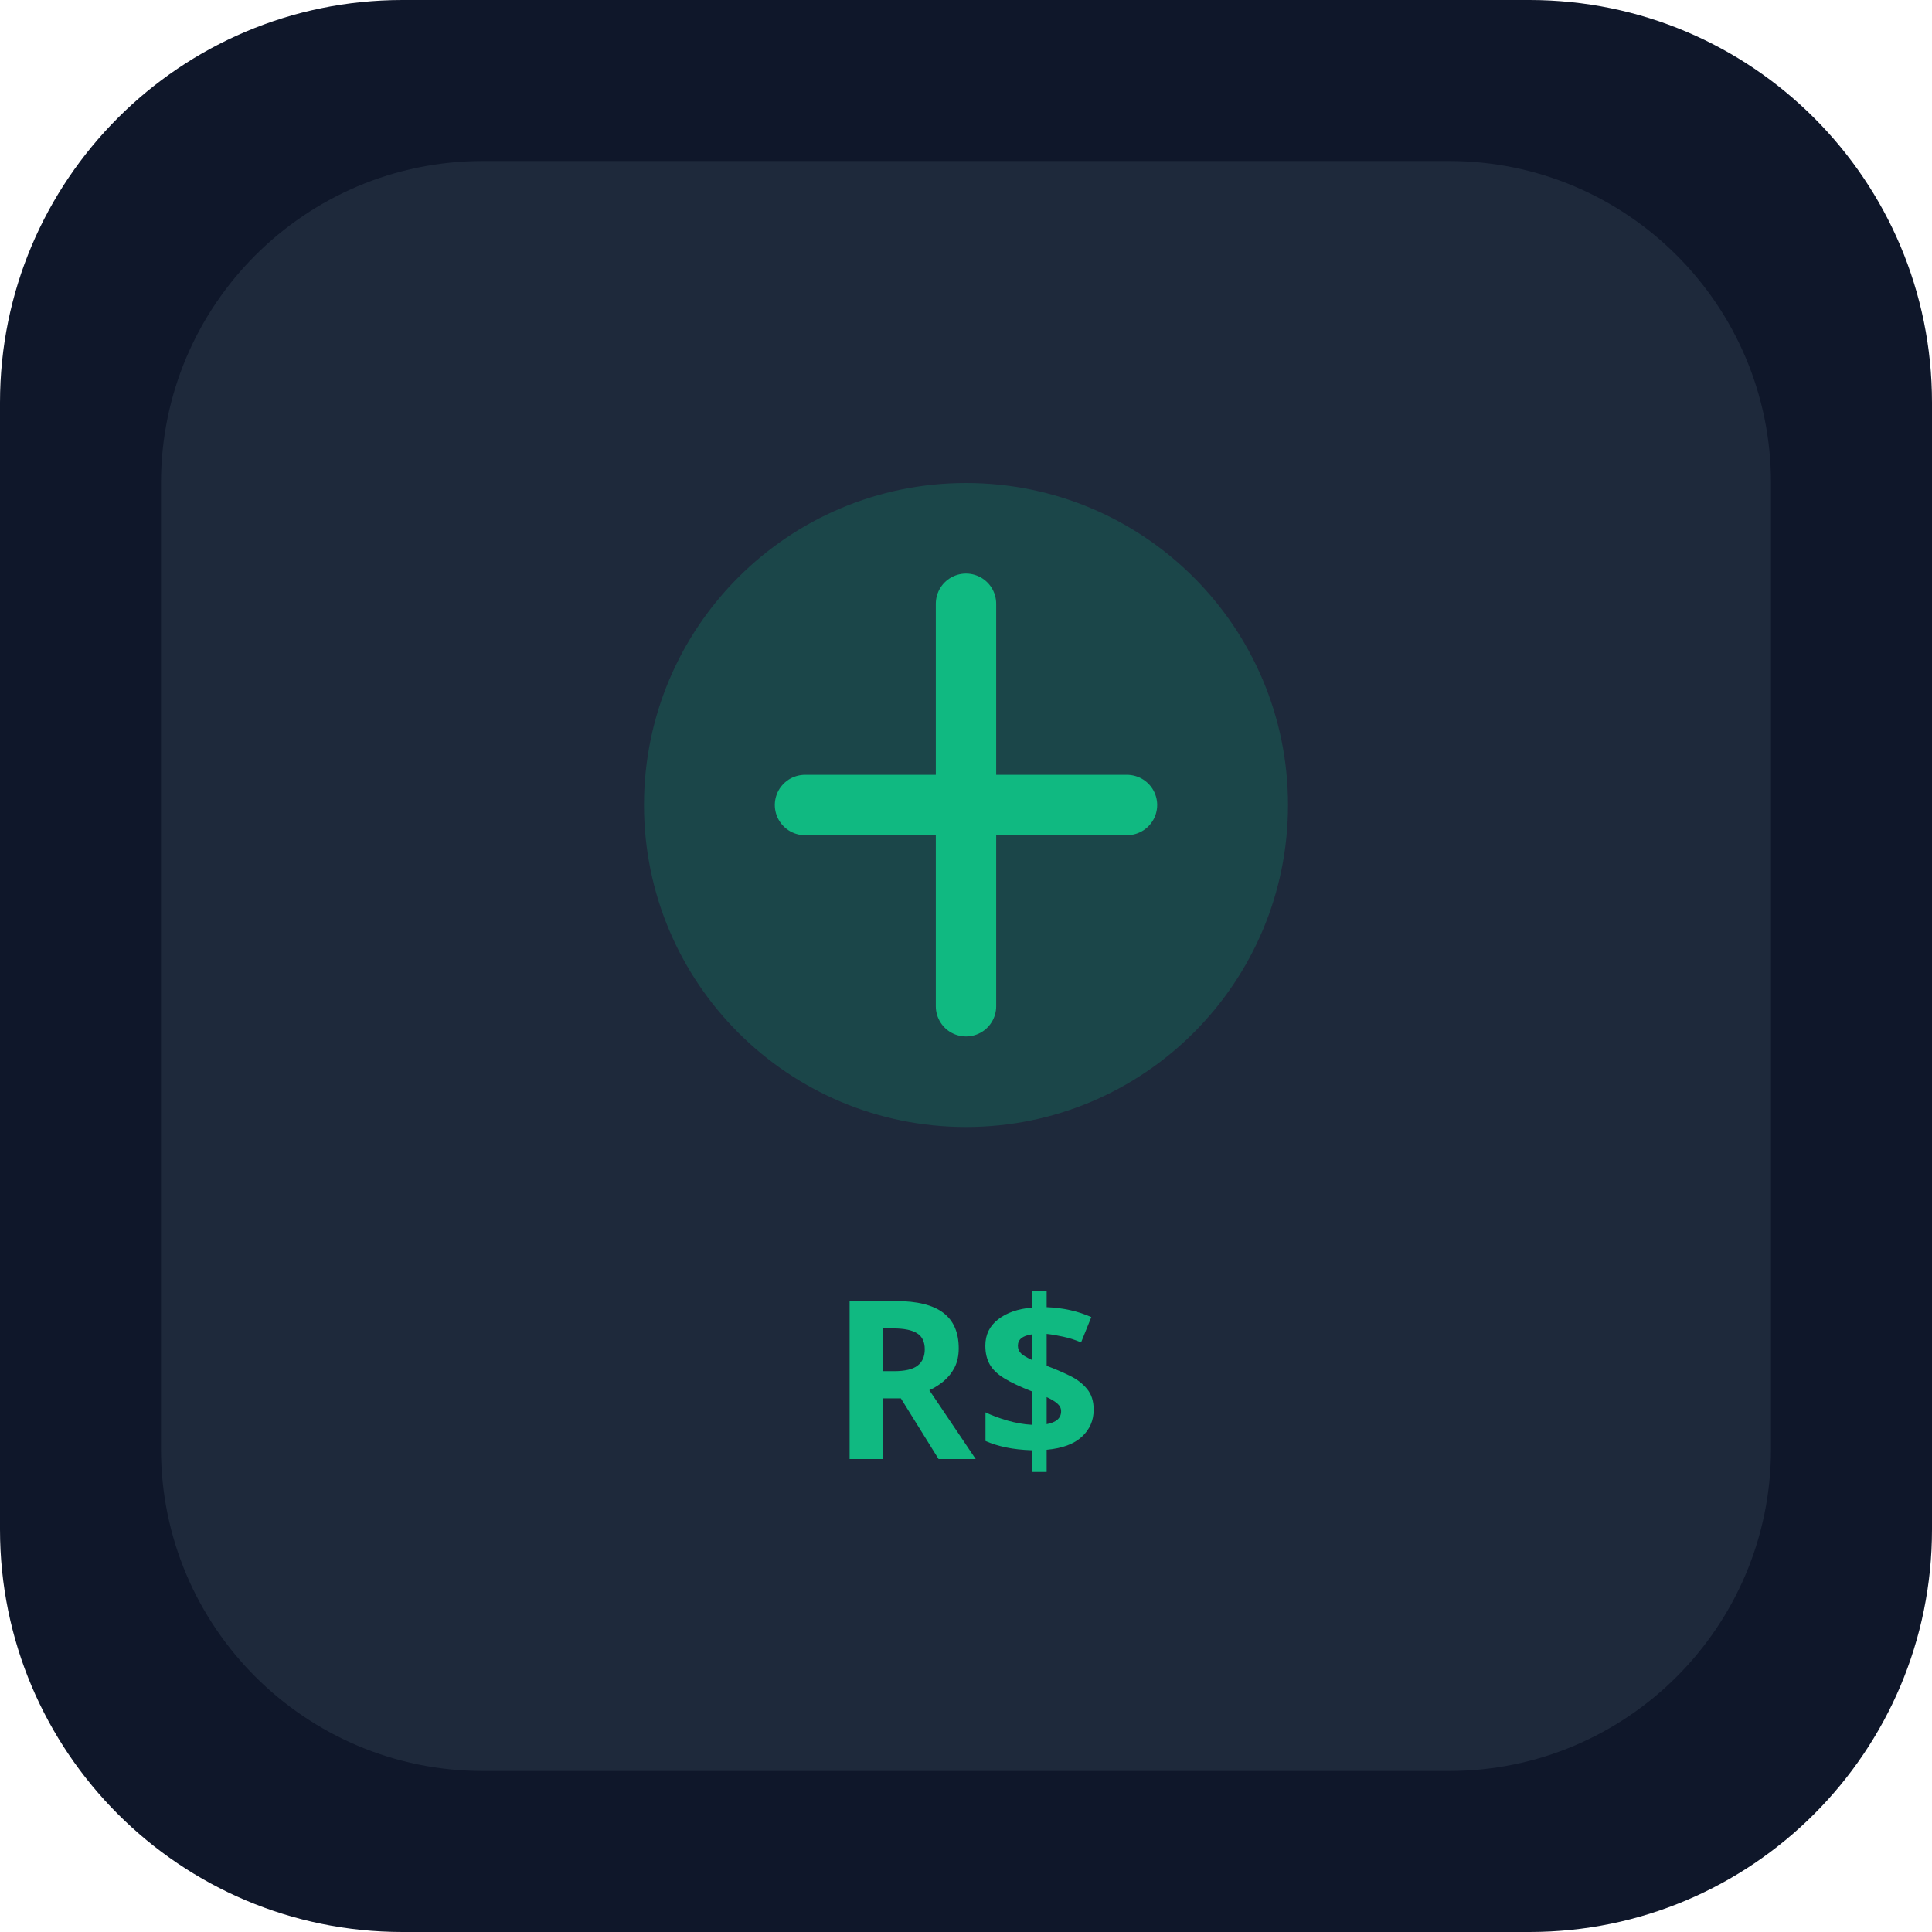
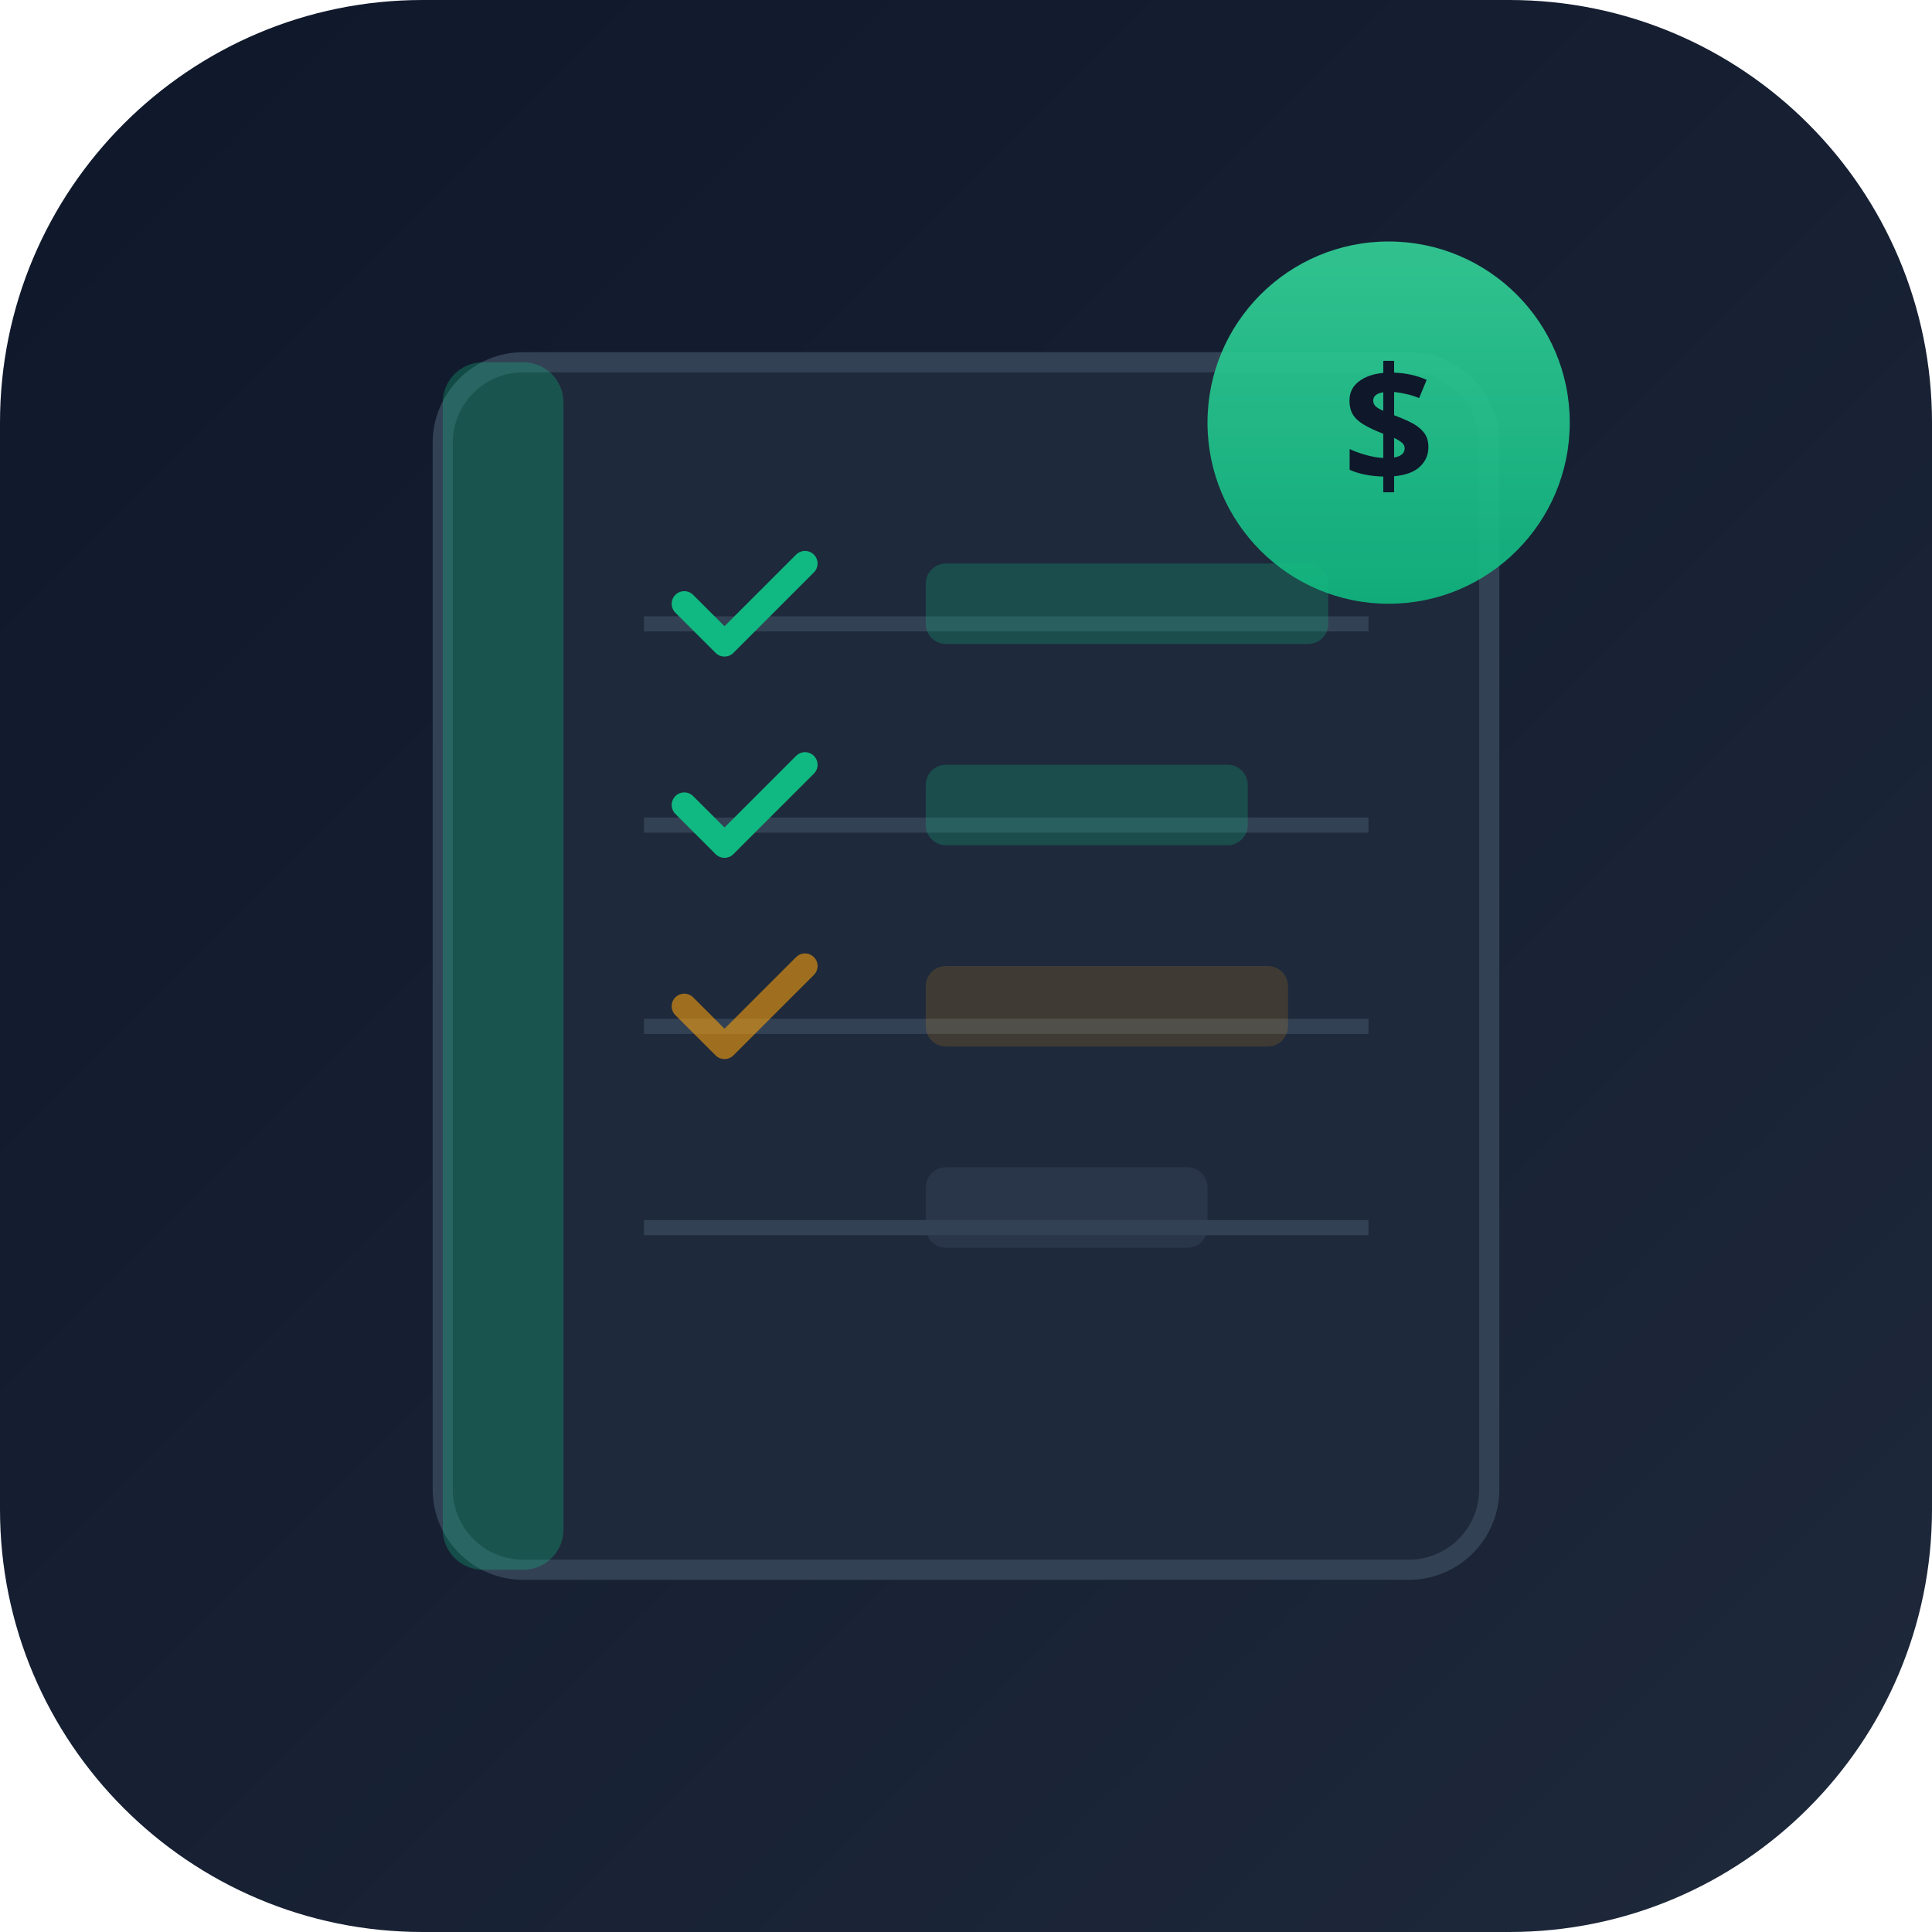
<svg xmlns="http://www.w3.org/2000/svg" width="192" height="192" viewBox="0 0 192 192">
-   <rect width="192" height="192" rx="40" fill="#0f172a" />
-   <rect x="16" y="16" width="160" height="160" rx="32" fill="#1e293b" />
-   <circle cx="96" cy="80" r="32" fill="#10b981" opacity="0.2" />
-   <path d="M96 60 L96 100 M80 80 L112 80" stroke="#10b981" stroke-width="6" stroke-linecap="round" />
-   <text x="96" y="145" text-anchor="middle" fill="#10b981" font-family="system-ui" font-size="22" font-weight="bold">R$</text>
+   <defs>
+     <linearGradient id="bg" x1="0" y1="0" x2="1" y2="1">
+       <stop offset="0%" stop-color="#0f172a" />
+       <stop offset="100%" stop-color="#1e293b" />
+     </linearGradient>
+     <linearGradient id="accent" x1="0" y1="0" x2="0" y2="1">
+       <stop offset="0%" stop-color="#34d399" />
+       <stop offset="100%" stop-color="#10b981" />
+     </linearGradient>
+   </defs>
+   <rect width="192" height="192" rx="42" fill="url(#bg)" />
+   <rect x="44" y="36" width="104" height="120" rx="8" fill="#1e293b" stroke="#334155" stroke-width="2" />
+   <rect x="44" y="36" width="12" height="120" rx="4" fill="#10b981" opacity="0.3" />
+   <line x1="64" y1="62" x2="136" y2="62" stroke="#334155" stroke-width="1.5" />
+   <line x1="64" y1="82" x2="136" y2="82" stroke="#334155" stroke-width="1.5" />
+   <line x1="64" y1="102" x2="136" y2="102" stroke="#334155" stroke-width="1.5" />
+   <line x1="64" y1="122" x2="136" y2="122" stroke="#334155" stroke-width="1.5" />
+   <path d="M68 60 l4 4 l8-8" stroke="#10b981" stroke-width="2.5" stroke-linecap="round" stroke-linejoin="round" fill="none" />
+   <path d="M68 80 l4 4 l8-8" stroke="#10b981" stroke-width="2.5" stroke-linecap="round" stroke-linejoin="round" fill="none" />
+   <path d="M68 100 l4 4 l8-8" stroke="#f59e0b" stroke-width="2.5" stroke-linecap="round" stroke-linejoin="round" fill="none" opacity="0.6" />
+   <rect x="92" y="56" width="40" height="8" rx="2" fill="#10b981" opacity="0.25" />
+   <rect x="92" y="76" width="32" height="8" rx="2" fill="#10b981" opacity="0.25" />
+   <rect x="92" y="96" width="36" height="8" rx="2" fill="#f59e0b" opacity="0.15" />
+   <rect x="92" y="116" width="28" height="8" rx="2" fill="#334155" opacity="0.5" />
+   <circle cx="138" cy="42" r="18" fill="url(#accent)" opacity="0.9" />
+   <text x="138" y="48" text-anchor="middle" fill="#0f172a" font-family="system-ui" font-size="16" font-weight="bold">$</text>
</svg>
